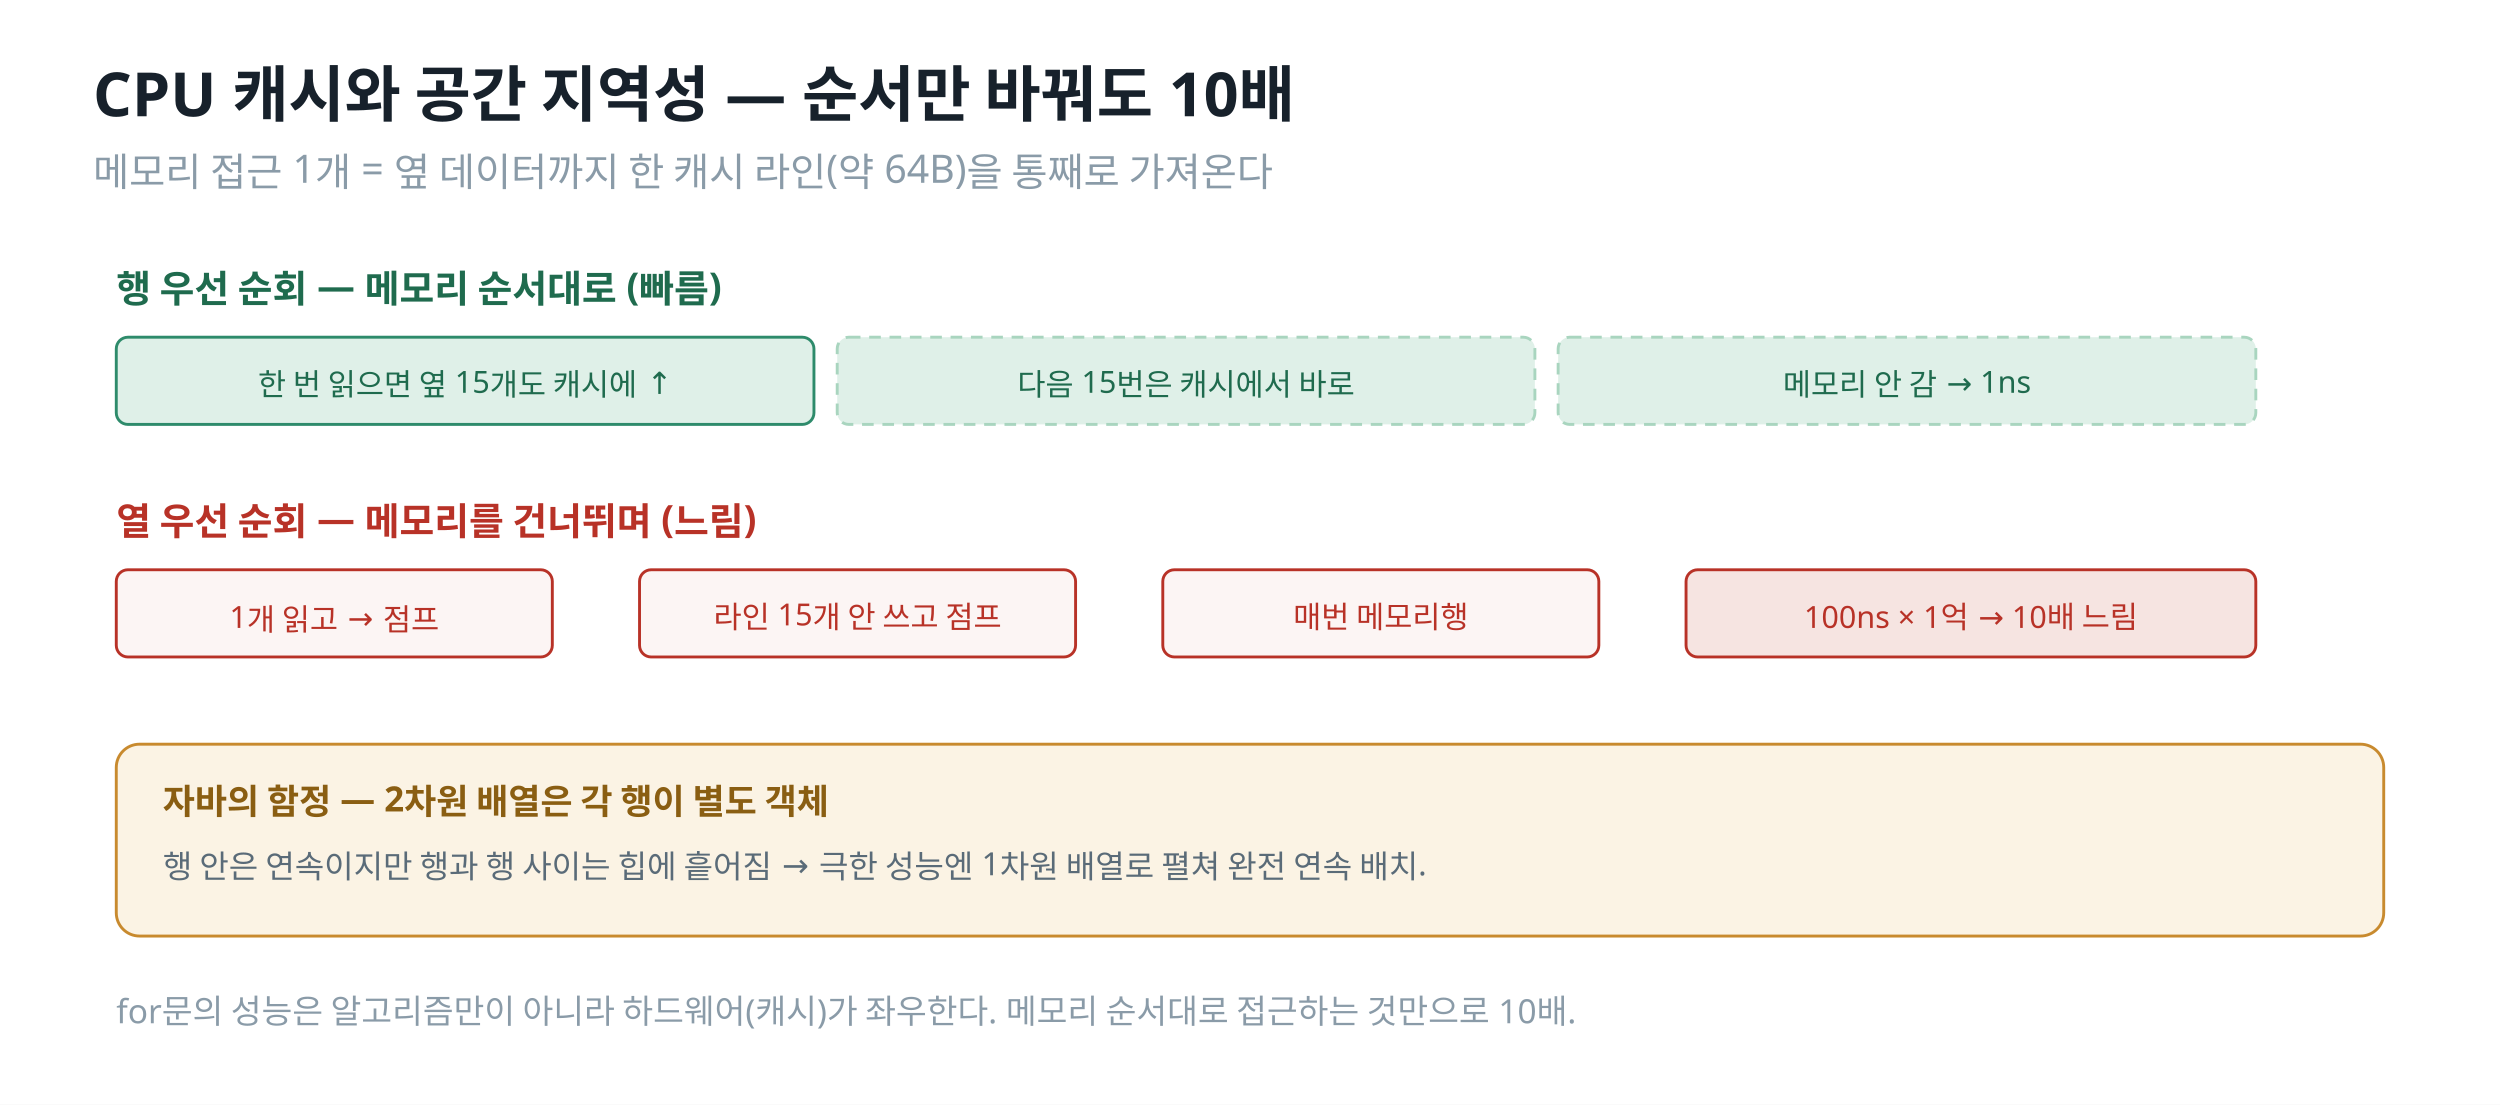
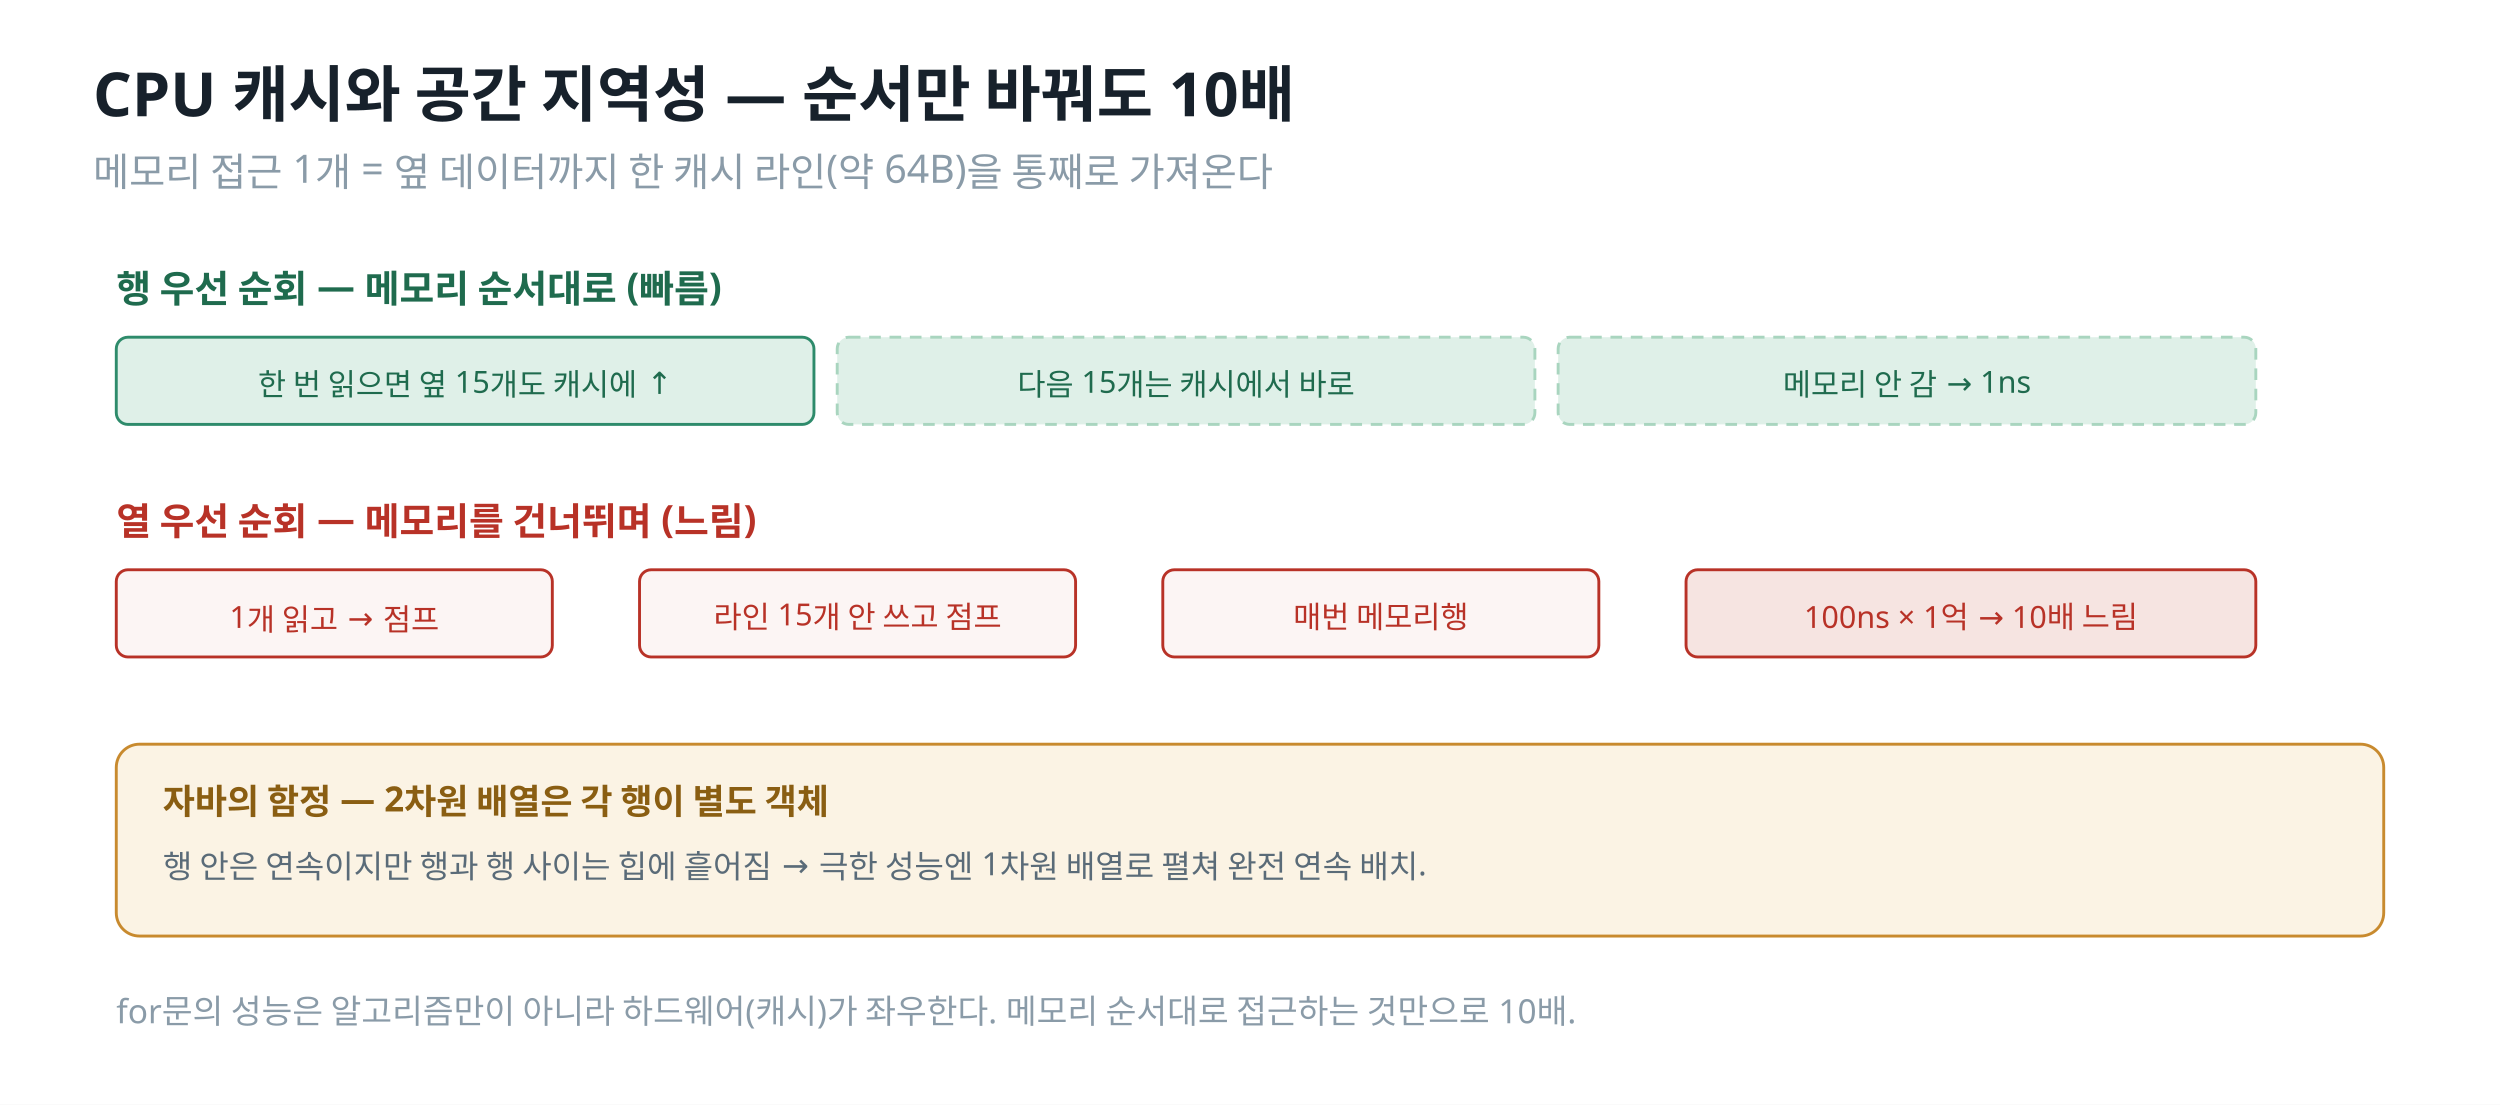
<svg xmlns="http://www.w3.org/2000/svg" viewBox="0 0 860 380" font-family="'Pretendard','Apple SD Gothic Neo','Malgun Gothic',sans-serif">
  <rect x="0" y="0" width="860" height="380" fill="#ffffff" />
  <text x="32" y="40" font-size="21" font-weight="700" fill="#17212B">CPU 캐시와 공간 지역성 — 순서만 바꿔도 10배</text>
  <text x="32" y="64" font-size="13.5" fill="#8A9BA8">메모리 접근 1개 = 옆 데이터까지 한 캐시 라인(약 64B)을 통째로 가져온다</text>
  <text x="40" y="104" font-size="13" font-weight="700" fill="#1F6B4E">행 우선 순회 — 메모리 순서대로 (빠름)</text>
  <g>
    <rect x="40" y="116" width="240" height="30" rx="4" fill="#DFF0E8" stroke="#2E8B6B" />
    <text x="160" y="136" font-size="10.5" fill="#1F6B4E" text-anchor="middle">한 번 읽으면 옆 15개도 캐시에 ↑</text>
    <rect x="288" y="116" width="240" height="30" rx="4" fill="#DFF0E8" stroke="#A9D5BF" stroke-dasharray="4,3" />
-     <text x="408" y="136" font-size="10.5" fill="#1F6B4E" text-anchor="middle">다음 15번은 캐시에서 바로</text>
+     <text x="408" y="136" font-size="10.5" fill="#1F6B4E" text-anchor="middle">다음 15개는 캐시에서 바로</text>
    <rect x="536" y="116" width="240" height="30" rx="4" fill="#DFF0E8" stroke="#A9D5BF" stroke-dasharray="4,3" />
    <text x="656" y="136" font-size="10.5" fill="#1F6B4E" text-anchor="middle">메모리 안 감 → 1ns</text>
  </g>
  <text x="40" y="184" font-size="13" font-weight="700" fill="#B83227">열 우선 순회 — 메모리를 건너뛰며 (느림)</text>
  <g>
    <rect x="40" y="196" width="150" height="30" rx="4" fill="#FCF5F4" stroke="#B83227" />
    <text x="115" y="216" font-size="10.5" fill="#B83227" text-anchor="middle">1개 읽고 → 점프</text>
    <rect x="220" y="196" width="150" height="30" rx="4" fill="#FCF5F4" stroke="#B83227" />
    <text x="295" y="216" font-size="10.5" fill="#B83227" text-anchor="middle">라인 15개 안 쓰고 점프</text>
    <rect x="400" y="196" width="150" height="30" rx="4" fill="#FCF5F4" stroke="#B83227" />
    <text x="475" y="216" font-size="10.5" fill="#B83227" text-anchor="middle">매번 메모리행</text>
    <rect x="580" y="196" width="196" height="30" rx="4" fill="#F6E4E1" stroke="#B83227" />
    <text x="678" y="216" font-size="10.5" fill="#B83227" text-anchor="middle">100ns × 1억 → 10배 느림</text>
  </g>
  <rect x="40" y="256" width="780" height="66" rx="8" fill="#FBF3E4" stroke="#C88A2E" />
  <text x="56" y="280" font-size="12" font-weight="700" fill="#8A5E12">자바의 함정 — 2차원 배열은 각 행이 별도 객체</text>
  <text x="56" y="302" font-size="11" fill="#5A6B78">행 안은 연속이지만 행과 행 사이는 힙에 흩어짐 → 극한 성능엔 1차원 배열로 펼쳐 완전 연속 배치.</text>
  <text x="40" y="352" font-size="11.5" fill="#8A9BA8">for문의 성능은 알고리즘만이 아니라 하드웨어(캐시)가 좌우한다. 메모리 순서대로 접근하는 것만으로 10배.</text>
</svg>
